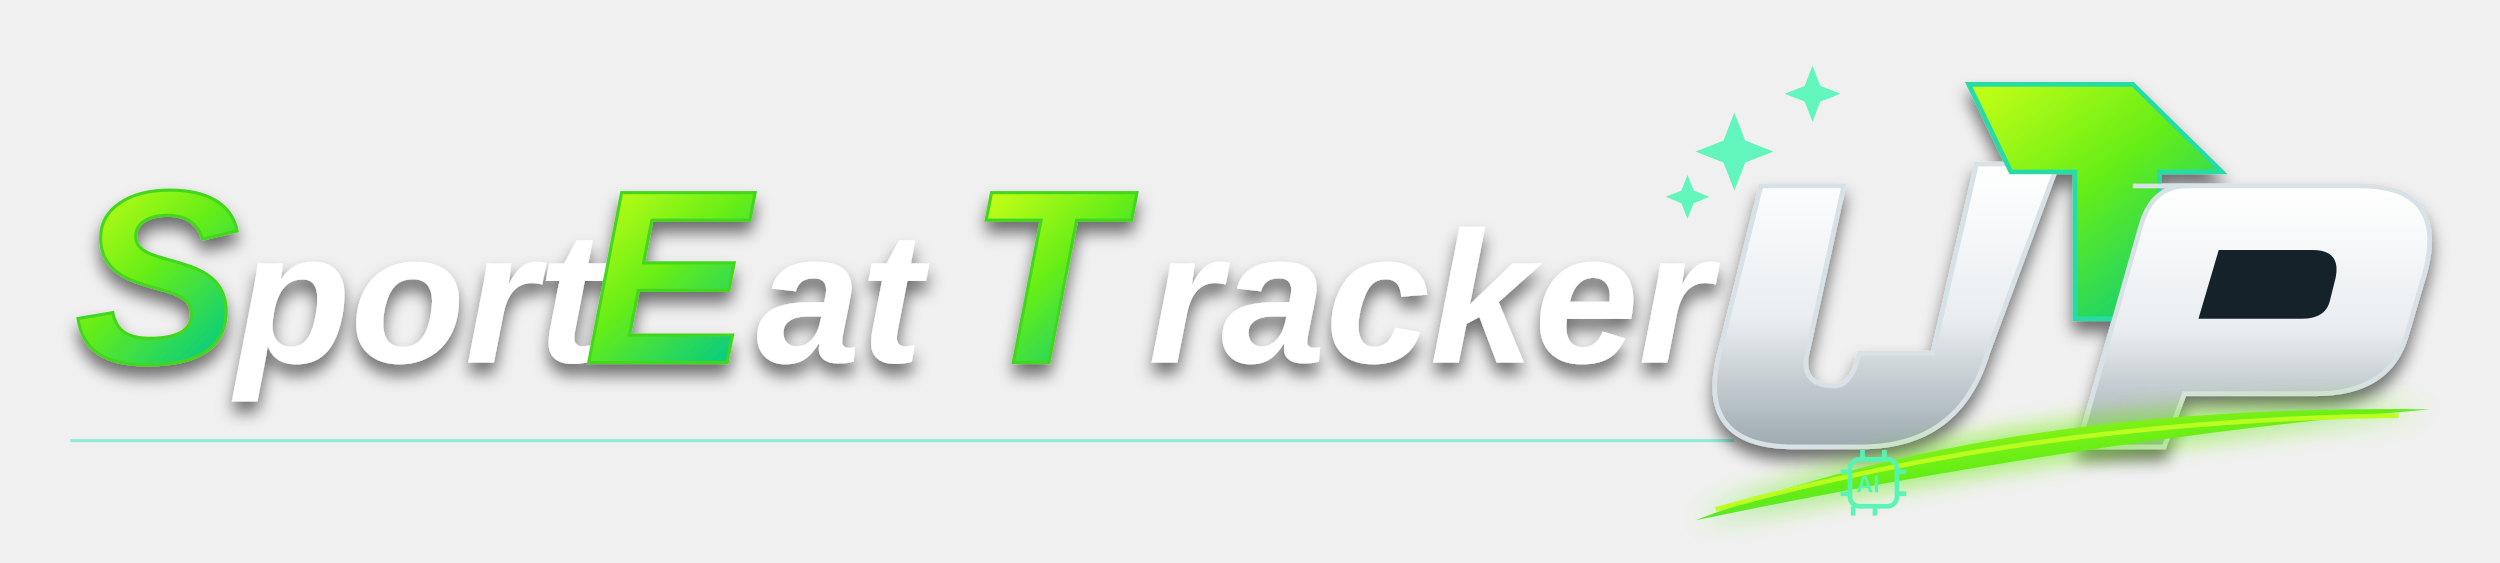
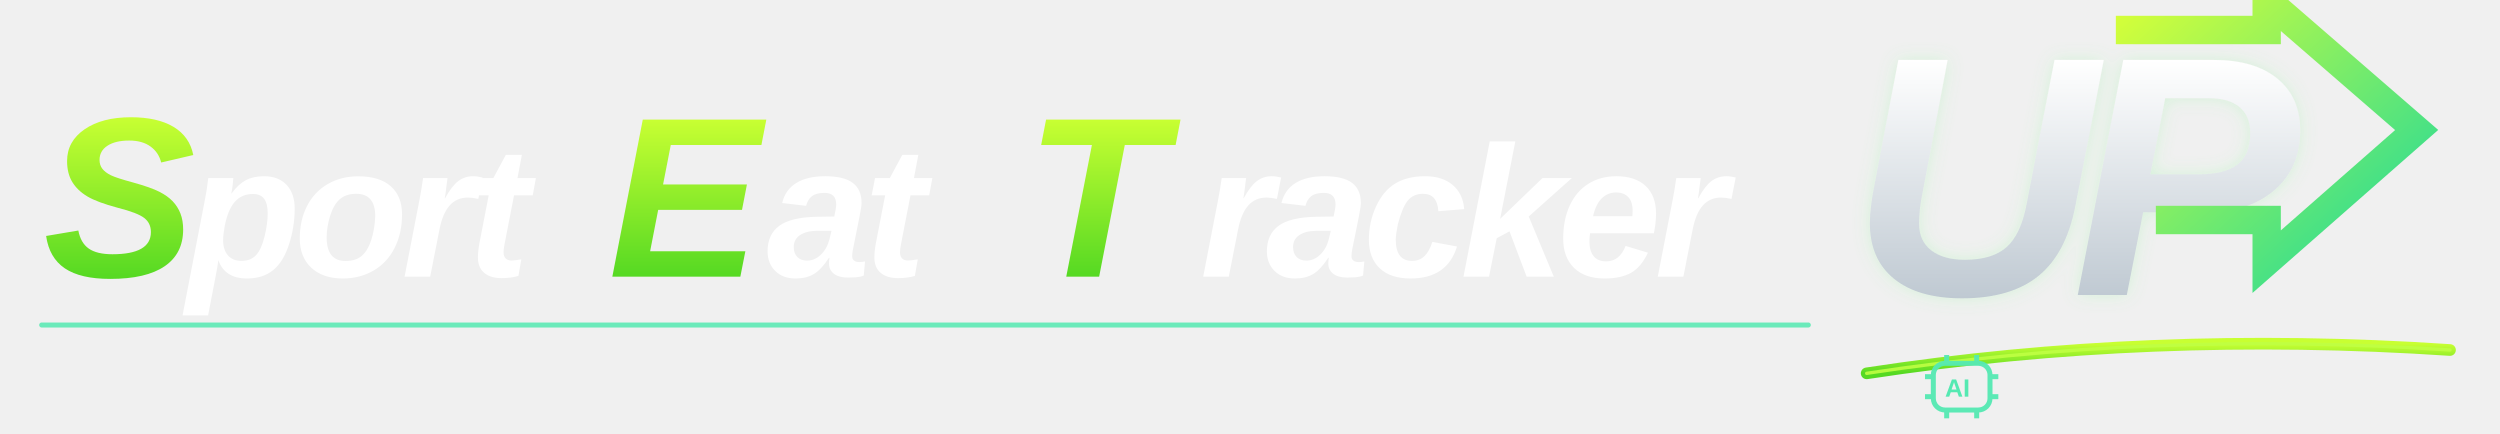
- <svg xmlns="http://www.w3.org/2000/svg" width="1600" height="360" viewBox="0 0 1600 360" role="img" aria-labelledby="title desc">
+ <svg xmlns="http://www.w3.org/2000/svg" width="1500" height="260" viewBox="0 0 1500 260" role="img" aria-labelledby="title desc">
  <defs>
-     <linearGradient id="lime" x1="0" y1="0" x2="0.9" y2="1">
-       <stop offset="0" stop-color="#c8ff18" />
-       <stop offset=".48" stop-color="#65ed18" />
-       <stop offset="1" stop-color="#00c98a" />
+     <linearGradient id="green" x1="0" y1="0" x2="0" y2="1">
+       <stop offset="0" stop-color="#C8FF32" />
+       <stop offset="1" stop-color="#55D923" />
    </linearGradient>
    <linearGradient id="silver" x1="0" y1="0" x2="0" y2="1">
-       <stop offset="0" stop-color="#fff" />
-       <stop offset=".55" stop-color="#e9edf0" />
-       <stop offset="1" stop-color="#9daab0" />
+       <stop offset="0" stop-color="#FFFFFF" />
+       <stop offset="1" stop-color="#BFC9D2" />
    </linearGradient>
-     <linearGradient id="aqua" x1="0" y1="0" x2="1" y2="0">
-       <stop stop-color="#13d7cf" />
-       <stop offset="1" stop-color="#73ffb5" />
+     <linearGradient id="arrow" x1="0" y1="0" x2="1" y2="1">
+       <stop offset="0" stop-color="#D6FF38" />
+       <stop offset="1" stop-color="#20D99A" />
    </linearGradient>
-     <filter id="glow" x="-50%" y="-80%" width="200%" height="260%">
-       <feGaussianBlur stdDeviation="9" result="b" />
+     <filter id="soft" x="-15%" y="-25%" width="130%" height="160%">
+       <feGaussianBlur stdDeviation="5" result="blur" />
+       <feColorMatrix in="blur" type="matrix" values="0 0 0 0 0.18 0 0 0 0 0.95 0 0 0 0 0.24 0 0 0 .22 0" result="glow" />
      <feMerge>
-         <feMergeNode in="b" />
-         <feMergeNode in="SourceGraphic" />
-       </feMerge>
-     </filter>
-     <filter id="shadow" x="-30%" y="-30%" width="160%" height="180%">
-       <feGaussianBlur in="SourceAlpha" stdDeviation="5" />
-       <feOffset dy="7" />
-       <feComponentTransfer>
-         <feFuncA type="linear" slope=".55" />
-       </feComponentTransfer>
-       <feMerge>
-         <feMergeNode />
+         <feMergeNode in="glow" />
        <feMergeNode in="SourceGraphic" />
      </feMerge>
    </filter>
  </defs>
-   <path d="M18 265H1120" stroke="url(#aqua)" stroke-width="5" opacity=".8" filter="url(#glow)" />
-   <path d="M45 282H1110" stroke="#31e8be" stroke-width="2" opacity=".5" />
-   <g font-family="Arial, Helvetica, sans-serif" font-style="italic" font-weight="900" filter="url(#shadow)">
-     <text x="48" y="232" font-size="158" fill="url(#lime)" stroke="#43d71b" stroke-width="2">S</text>
-     <text x="151" y="232" font-size="120" fill="#fff">port</text>
-     <text x="374" y="232" font-size="158" fill="url(#lime)" stroke="#43d71b" stroke-width="2">E</text>
-     <text x="484" y="232" font-size="120" fill="#fff">at</text>
-     <text x="620" y="232" font-size="158" fill="url(#lime)" stroke="#43d71b" stroke-width="2">T</text>
-     <text x="735" y="232" font-size="120" fill="#fff">racker</text>
+   <g font-family="Arial, Helvetica, sans-serif" font-style="italic" font-weight="800">
+     <text x="26" y="166" font-size="137" fill="url(#green)" letter-spacing="-7">S</text>
+     <text x="112" y="166" font-size="112" fill="#FFFFFF" letter-spacing="-4">port</text>
+     <text x="365" y="166" font-size="137" fill="url(#green)" letter-spacing="-7">E</text>
+     <text x="460" y="166" font-size="112" fill="#FFFFFF" letter-spacing="-4">at</text>
+     <text x="615" y="166" font-size="137" fill="url(#green)" letter-spacing="-7">T</text>
+     <text x="720" y="166" font-size="112" fill="#FFFFFF" letter-spacing="-4">racker</text>
  </g>
-   <g filter="url(#shadow)">
-     <path d="M1190 226 L1237 226 L1265 105 L1317 105 L1272 226 Q1254 286 1191 286 L1148 286 Q1084 286 1101 224 L1127 119 L1180 119 L1157 224 Q1151 247 1174 247 Q1185 247 1190 226Z" fill="url(#silver)" stroke="#d8e1e5" stroke-width="3" />
-     <path d="M1260 102 L1365 102 L1422 158 L1382 158 L1382 252 L1328 252 L1328 158 L1287 158Z" fill="url(#lime)" stroke="#28dca4" stroke-width="3" transform="translate(0,-48)" />
-     <path d="M1365 119 L1510 119 Q1570 119 1550 181 L1540 215 Q1529 252 1482 252 L1398 252 L1385 286 L1330 286 L1370 145 Q1377 119 1400 119Z" fill="url(#silver)" stroke="#d8e1e5" stroke-width="3" />
-     <path d="M1420 160 L1480 160 Q1500 160 1494 181 L1491 193 Q1488 204 1473 204 L1407 204Z" fill="#17242a" />
+   <path d="M25 195 H1085" stroke="#54E9B0" stroke-width="3" stroke-linecap="round" opacity=".85" />
+   <path d="M25 195 H420" stroke="url(#green)" stroke-width="5" stroke-linecap="round" filter="url(#soft)" />
+   <g font-family="Arial, Helvetica, sans-serif" font-style="italic" font-weight="900" filter="url(#soft)">
+     <text x="1110" y="177" font-size="205" fill="url(#silver)" letter-spacing="-15">UP</text>
  </g>
-   <path d="M1085 333 Q1280 258 1555 262 Q1335 281 1085 333Z" fill="url(#lime)" filter="url(#glow)" />
-   <path d="M1098 326 Q1302 269 1535 266" fill="none" stroke="#baff20" stroke-width="3" />
-   <g fill="none" stroke="#54f4b5" stroke-width="3" opacity=".95">
-     <rect x="1184" y="294" width="30" height="30" rx="6" />
-     <path d="M1192 288v6m14-6v6m-20 36v-6m14 6v-6m-22-22h6m-6 14h6m36-14h-6m6 14h-6" />
+   <path d="M1278 18 L1360 18 L1360 0 L1450 78 L1360 157 L1360 132 L1302 132" fill="none" stroke="url(#arrow)" stroke-width="17" stroke-linecap="square" stroke-linejoin="miter" />
+   <path d="M1120 224 Q1290 198 1470 210" fill="none" stroke="url(#green)" stroke-width="7" stroke-linecap="round" />
+   <path d="M1120 224 Q1290 198 1470 210" fill="none" stroke="#BFFF42" stroke-width="2" stroke-linecap="round" opacity=".9" />
+   <g transform="translate(1160 218)" fill="none" stroke="#55E9B2" stroke-width="3" opacity=".95">
+     <rect x="0" y="0" width="34" height="28" rx="7" />
+     <path d="M8 -5v5m18 -5v5M8 28v5m18 -5v5M-5 8h5m-5 12h5m34-12h5m-5 12h5" />
  </g>
-   <text x="1188" y="315" font-family="Arial,sans-serif" font-size="15" font-weight="700" fill="#54f4b5">AI</text>
-   <g fill="#62f6bd">
-     <path d="M1110 72l7 18 18 7-18 7-7 18-7-18-18-7 18-7Z" />
-     <path d="M1160 42l5 13 13 5-13 5-5 13-5-13-13-5 13-5Z" />
-     <path d="M1080 112l4 10 10 4-10 4-4 10-4-10-10-4 10-4Z" />
-   </g>
+   <text x="1167" y="238" font-family="Arial, Helvetica, sans-serif" font-size="15" font-weight="700" fill="#55E9B2">AI</text>
</svg>
